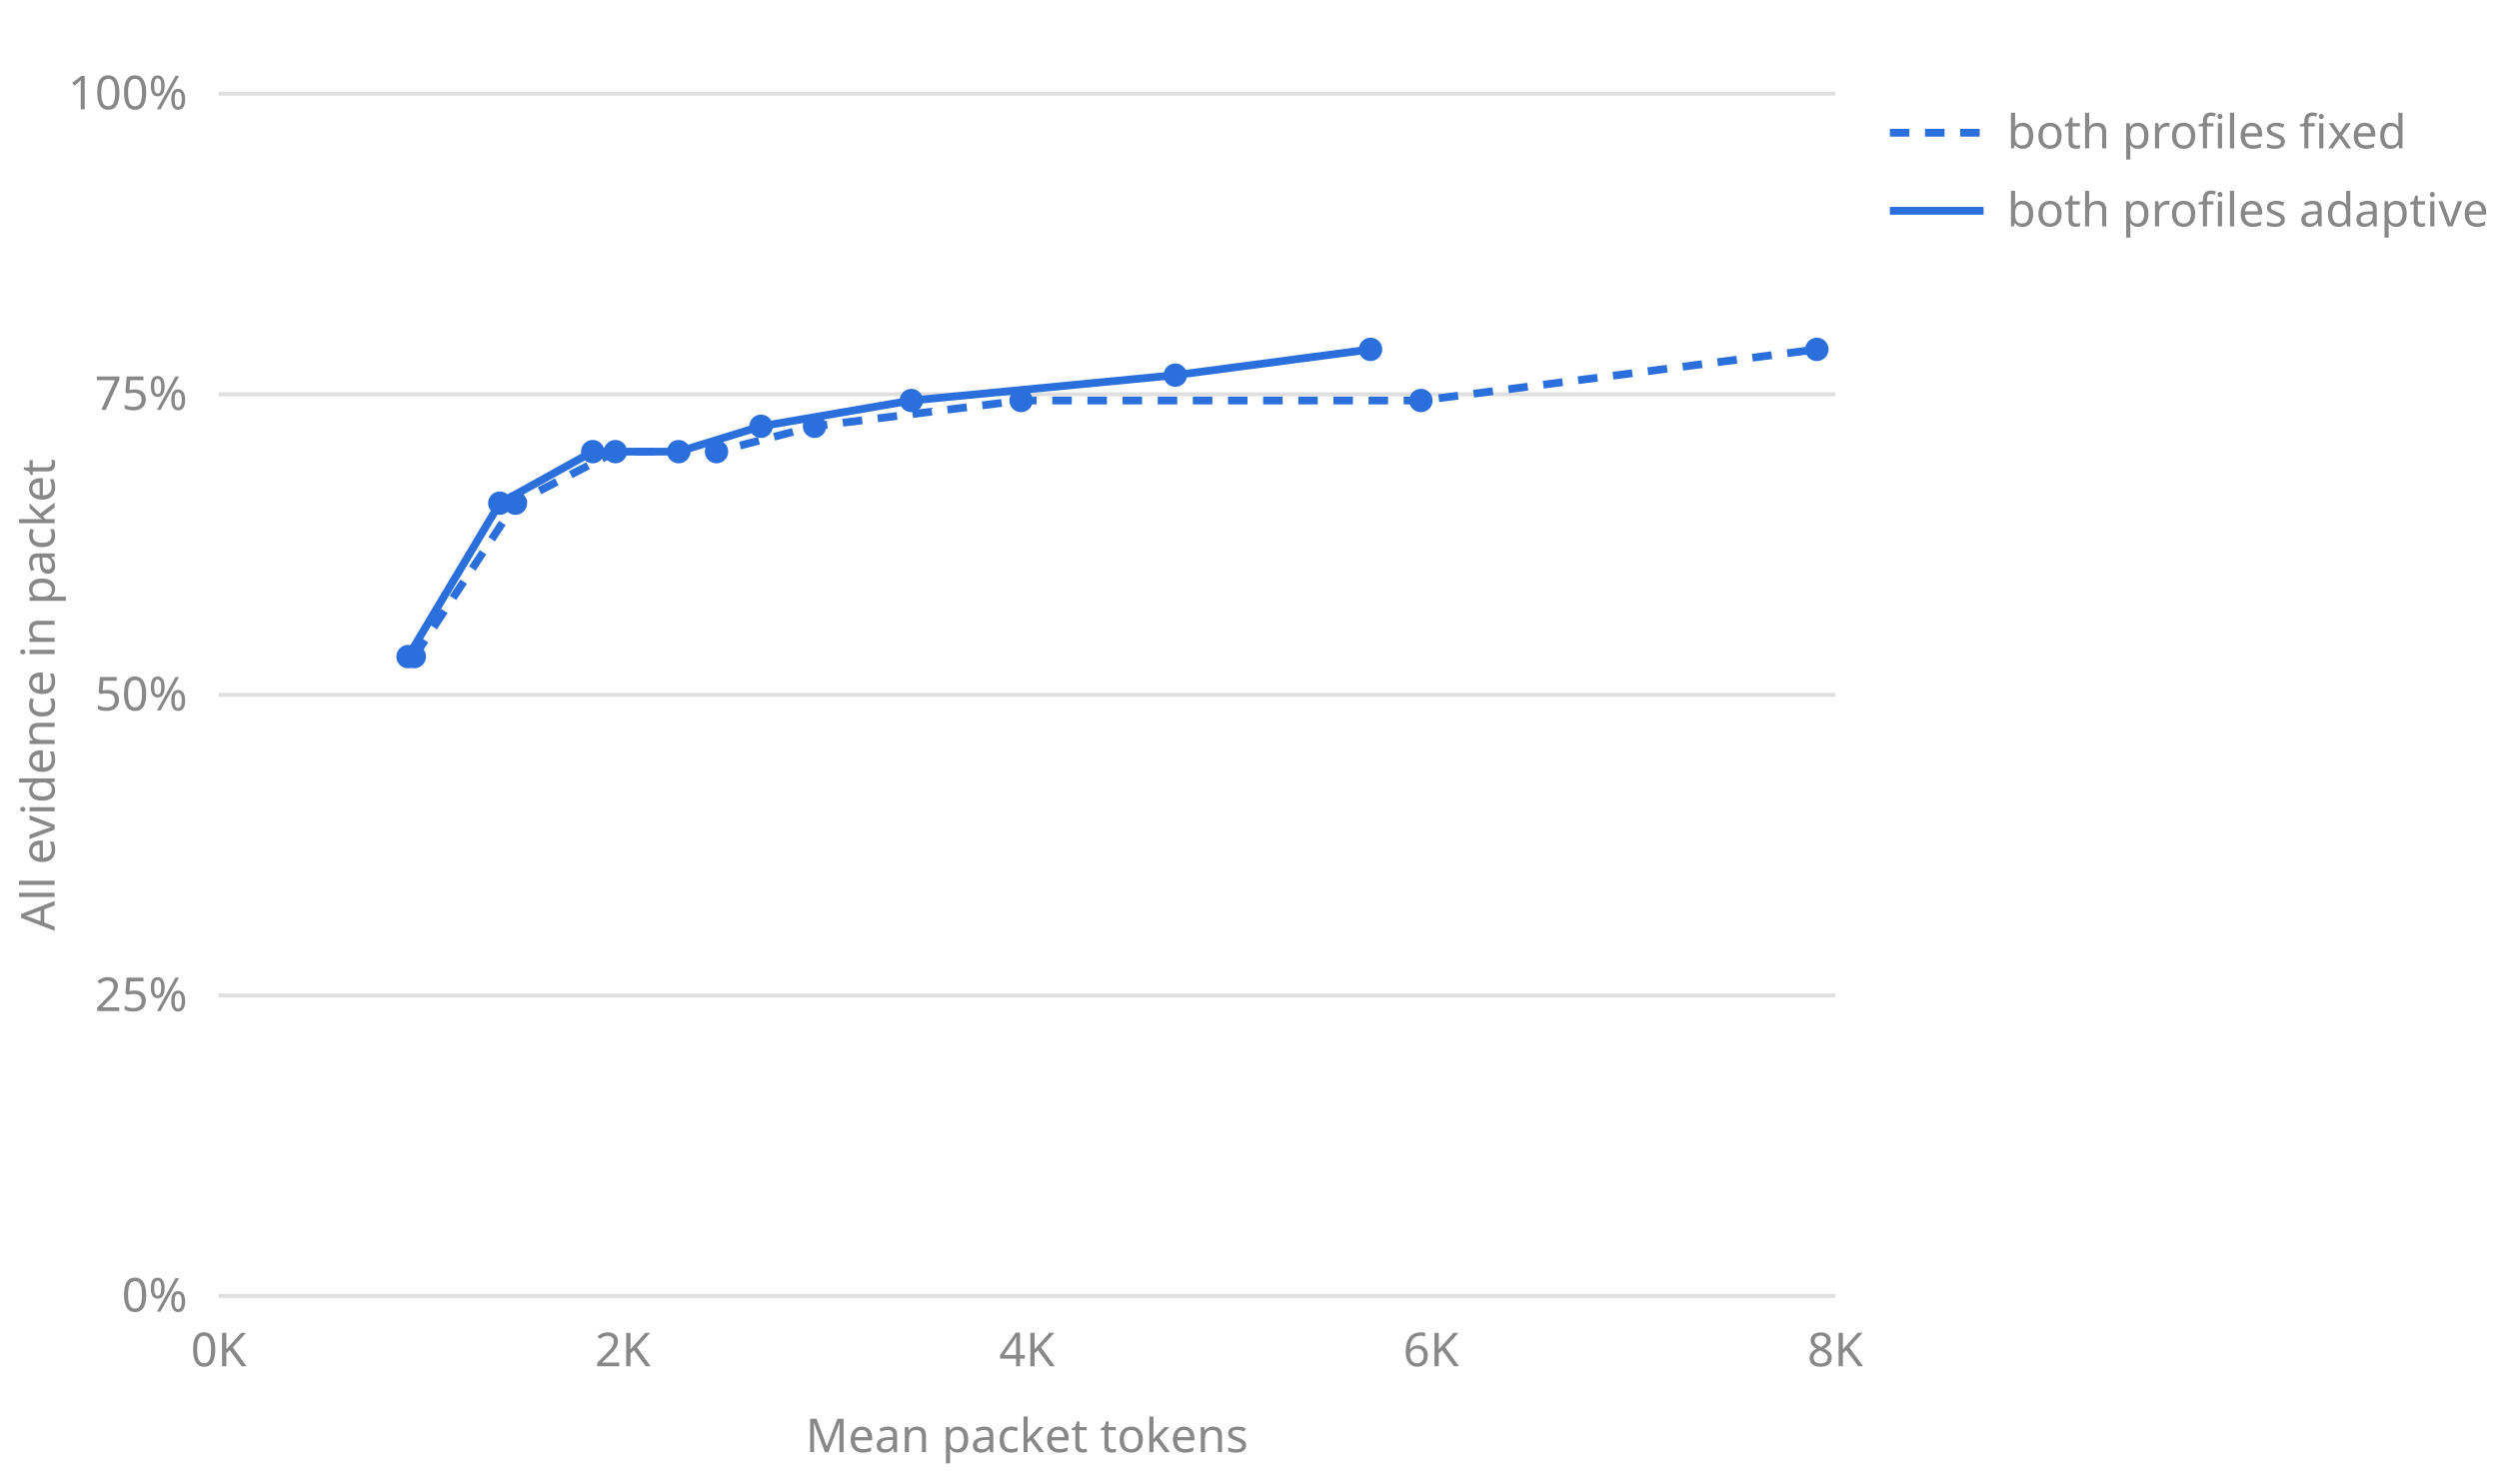
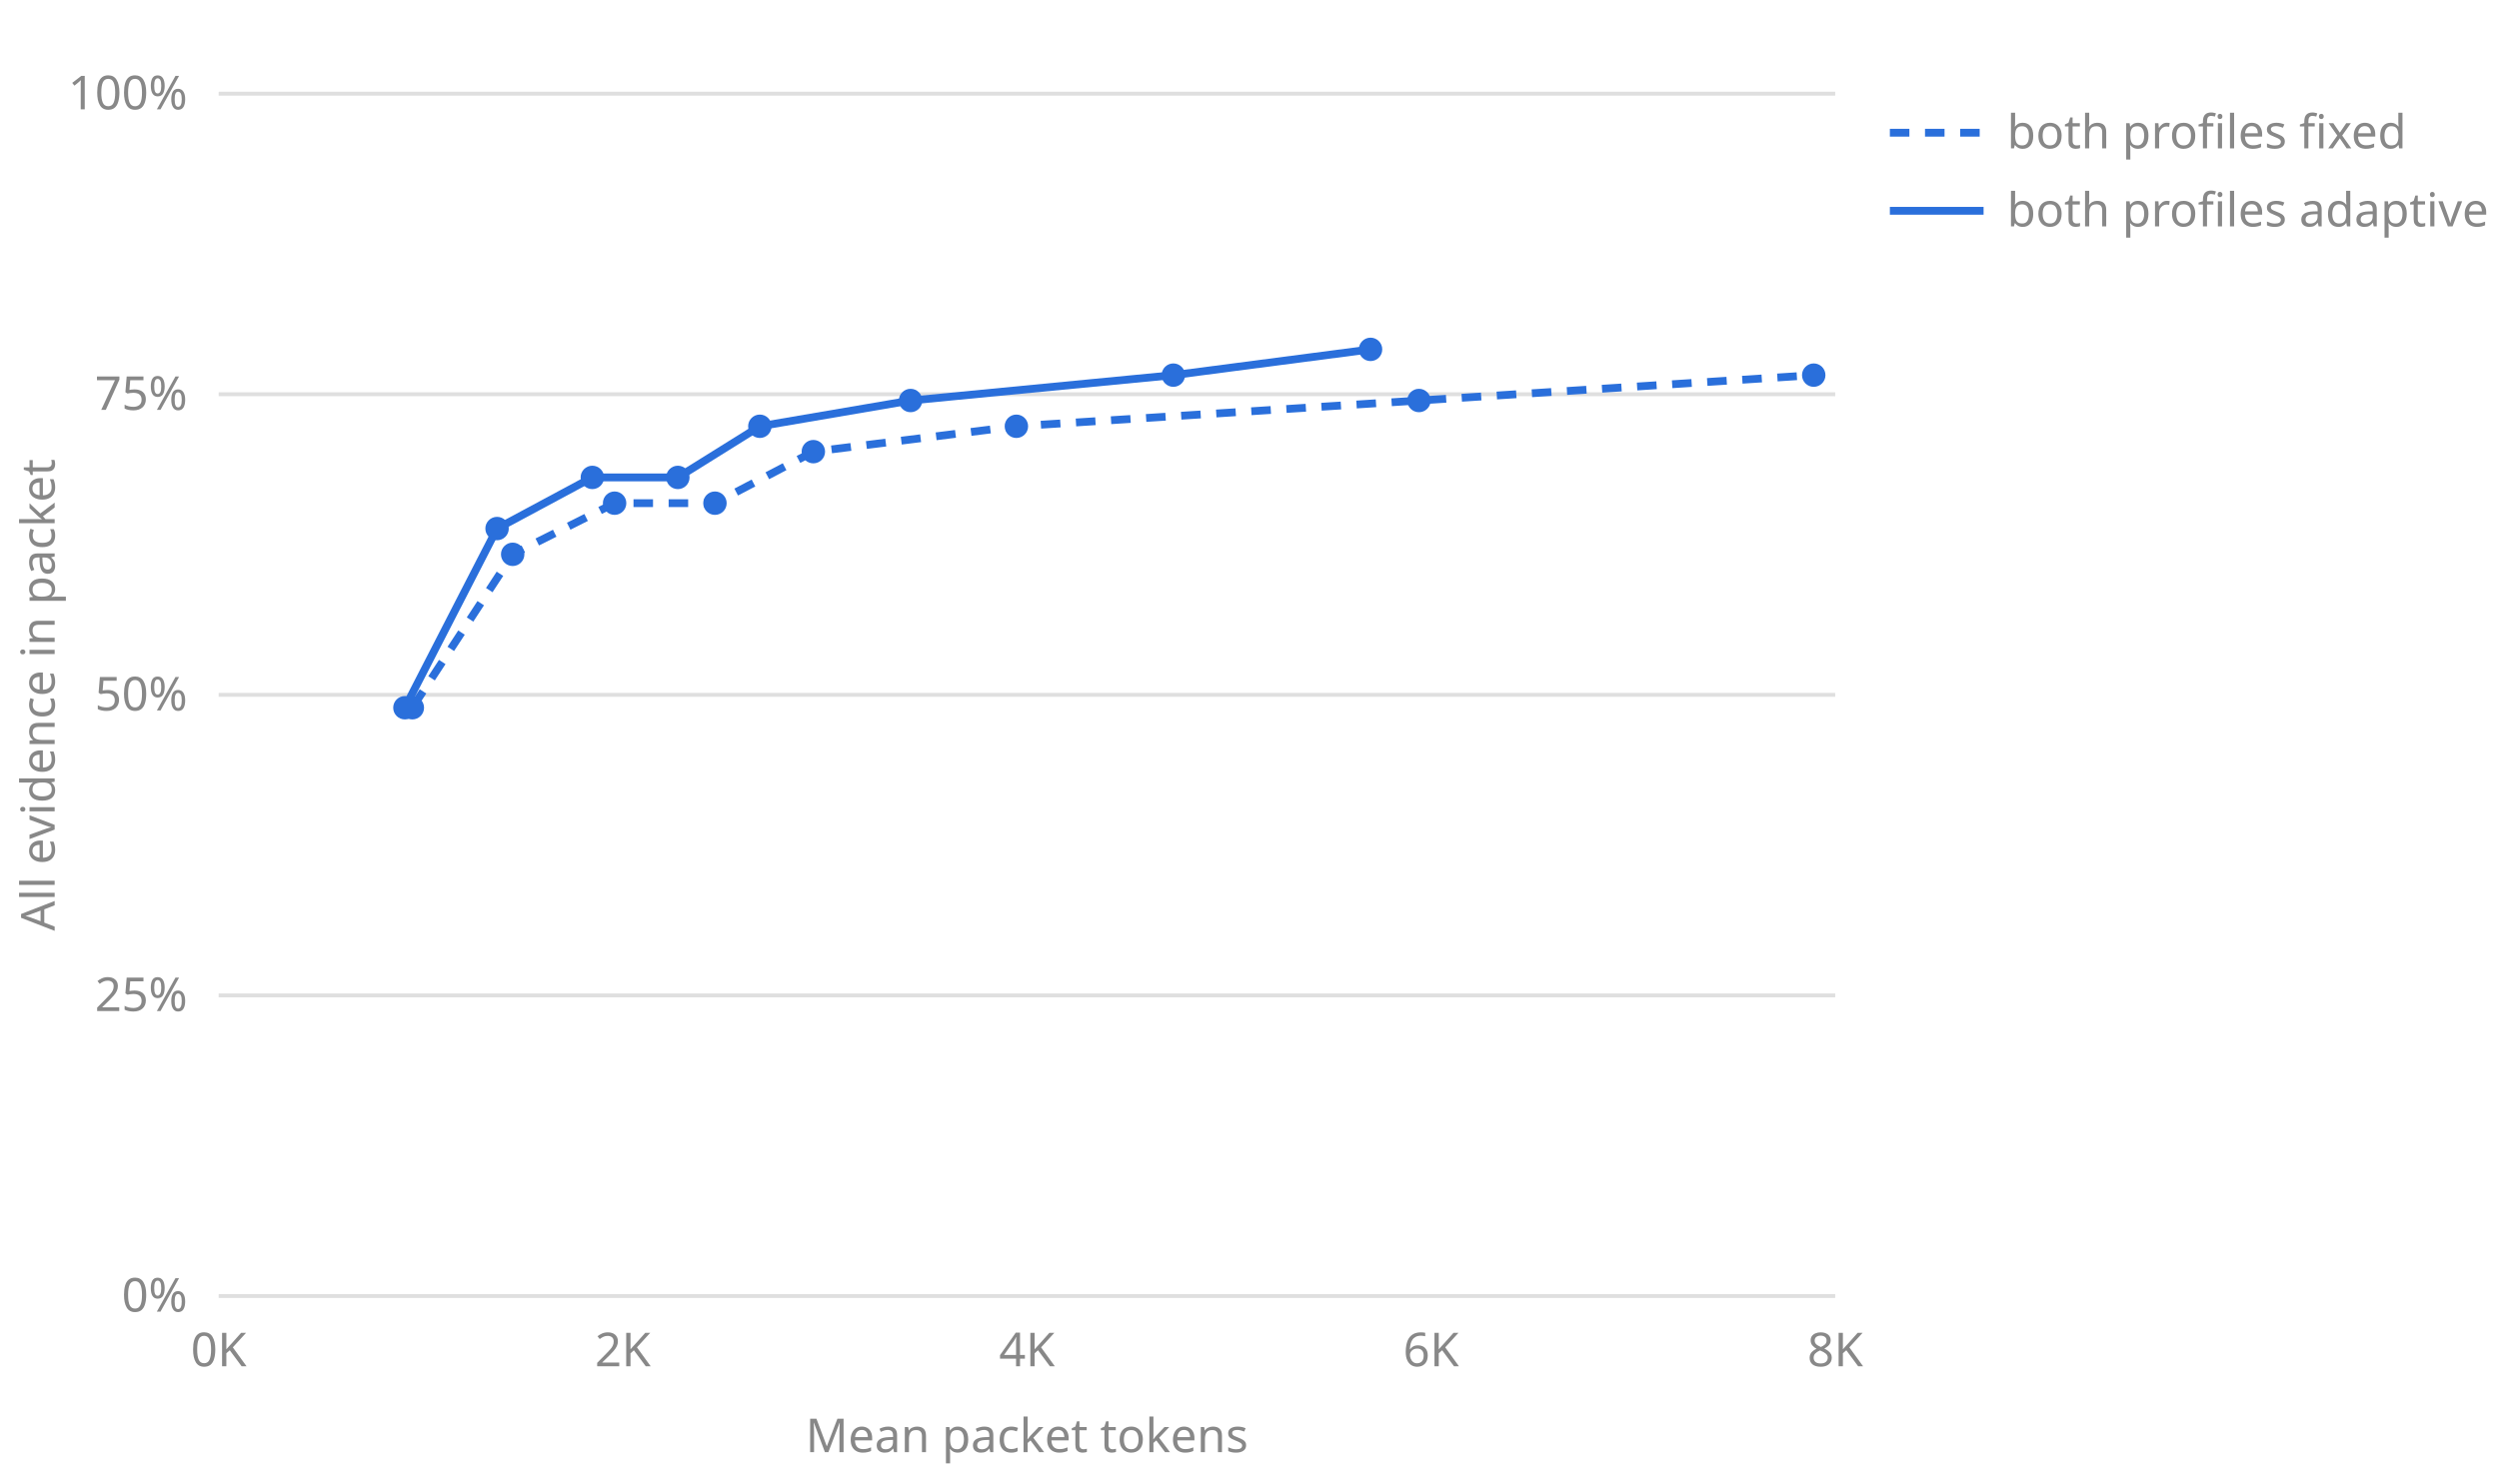
<svg xmlns="http://www.w3.org/2000/svg" viewBox="0 0 640 380" font-family="system-ui, sans-serif" font-size="12" fill="#888">
  <rect width="640" height="380" fill="none" />
  <line x1="56" x2="470" y1="332" y2="332" stroke="#8884" />
  <text x="48" y="336" text-anchor="end">0%</text>
  <line x1="56" x2="470" y1="255" y2="255" stroke="#8884" />
  <text x="48" y="259" text-anchor="end">25%</text>
  <line x1="56" x2="470" y1="178" y2="178" stroke="#8884" />
  <text x="48" y="182" text-anchor="end">50%</text>
  <line x1="56" x2="470" y1="101" y2="101" stroke="#8884" />
  <text x="48" y="105" text-anchor="end">75%</text>
  <line x1="56" x2="470" y1="24" y2="24" stroke="#8884" />
  <text x="48" y="28" text-anchor="end">100%</text>
  <text x="56" y="350" text-anchor="middle">0K</text>
  <text x="159.5" y="350" text-anchor="middle">2K</text>
  <text x="263" y="350" text-anchor="middle">4K</text>
  <text x="366.5" y="350" text-anchor="middle">6K</text>
  <text x="470" y="350" text-anchor="middle">8K</text>
  <text x="263" y="372" text-anchor="middle">Mean packet tokens</text>
  <text x="14" y="178" text-anchor="middle" transform="rotate(-90 14 178)">All evidence in packet</text>
-   <path d="M106.1,168.2 L132.0,128.9 L157.6,115.7 L183.5,115.7 L208.6,109.2 L261.5,102.6 L363.9,102.6 L465.3,89.5" fill="none" stroke="#2a6fdb" stroke-width="2" stroke-dasharray="5 4" />
-   <circle cx="106.1" cy="168.2" r="3" fill="#2a6fdb" />
-   <circle cx="132.0" cy="128.9" r="3" fill="#2a6fdb" />
-   <circle cx="157.6" cy="115.7" r="3" fill="#2a6fdb" />
-   <circle cx="183.5" cy="115.7" r="3" fill="#2a6fdb" />
-   <circle cx="208.6" cy="109.2" r="3" fill="#2a6fdb" />
-   <circle cx="261.5" cy="102.6" r="3" fill="#2a6fdb" />
-   <circle cx="363.9" cy="102.6" r="3" fill="#2a6fdb" />
-   <circle cx="465.3" cy="89.5" r="3" fill="#2a6fdb" />
+   <path d="M105.6,181.3 L131.3,142.0 L157.4,128.9 L183.1,128.9 L208.3,115.7 L260.3,109.2 L363.4,102.6 L464.5,96.1" fill="none" stroke="#2a6fdb" stroke-width="2" stroke-dasharray="5 4" />
+   <circle cx="105.6" cy="181.3" r="3" fill="#2a6fdb" />
+   <circle cx="131.3" cy="142.0" r="3" fill="#2a6fdb" />
+   <circle cx="157.4" cy="128.9" r="3" fill="#2a6fdb" />
+   <circle cx="183.1" cy="128.9" r="3" fill="#2a6fdb" />
+   <circle cx="208.3" cy="115.7" r="3" fill="#2a6fdb" />
+   <circle cx="260.3" cy="109.2" r="3" fill="#2a6fdb" />
+   <circle cx="363.4" cy="102.6" r="3" fill="#2a6fdb" />
+   <circle cx="464.5" cy="96.1" r="3" fill="#2a6fdb" />
  <line x1="484" x2="508" y1="34" y2="34" stroke="#2a6fdb" stroke-width="2" stroke-dasharray="5 4" />
  <text x="514" y="38">both profiles fixed</text>
-   <path d="M104.5,168.2 L128.0,128.9 L151.8,115.7 L173.8,115.7 L194.9,109.2 L233.4,102.6 L301.0,96.1 L351.0,89.5" fill="none" stroke="#2a6fdb" stroke-width="2" />
-   <circle cx="104.5" cy="168.2" r="3" fill="#2a6fdb" />
-   <circle cx="128.0" cy="128.9" r="3" fill="#2a6fdb" />
-   <circle cx="151.8" cy="115.7" r="3" fill="#2a6fdb" />
-   <circle cx="173.8" cy="115.7" r="3" fill="#2a6fdb" />
-   <circle cx="194.9" cy="109.2" r="3" fill="#2a6fdb" />
-   <circle cx="233.4" cy="102.6" r="3" fill="#2a6fdb" />
-   <circle cx="301.0" cy="96.1" r="3" fill="#2a6fdb" />
+   <path d="M103.7,181.3 L127.3,135.4 L151.7,122.3 L173.6,122.3 L194.6,109.2 L233.2,102.6 L300.5,96.1 L351.0,89.5" fill="none" stroke="#2a6fdb" stroke-width="2" />
+   <circle cx="103.7" cy="181.3" r="3" fill="#2a6fdb" />
+   <circle cx="127.3" cy="135.4" r="3" fill="#2a6fdb" />
+   <circle cx="151.7" cy="122.3" r="3" fill="#2a6fdb" />
+   <circle cx="173.6" cy="122.3" r="3" fill="#2a6fdb" />
+   <circle cx="194.6" cy="109.2" r="3" fill="#2a6fdb" />
+   <circle cx="233.2" cy="102.6" r="3" fill="#2a6fdb" />
+   <circle cx="300.5" cy="96.1" r="3" fill="#2a6fdb" />
  <circle cx="351.0" cy="89.5" r="3" fill="#2a6fdb" />
  <line x1="484" x2="508" y1="54" y2="54" stroke="#2a6fdb" stroke-width="2" />
  <text x="514" y="58">both profiles adaptive</text>
</svg>
